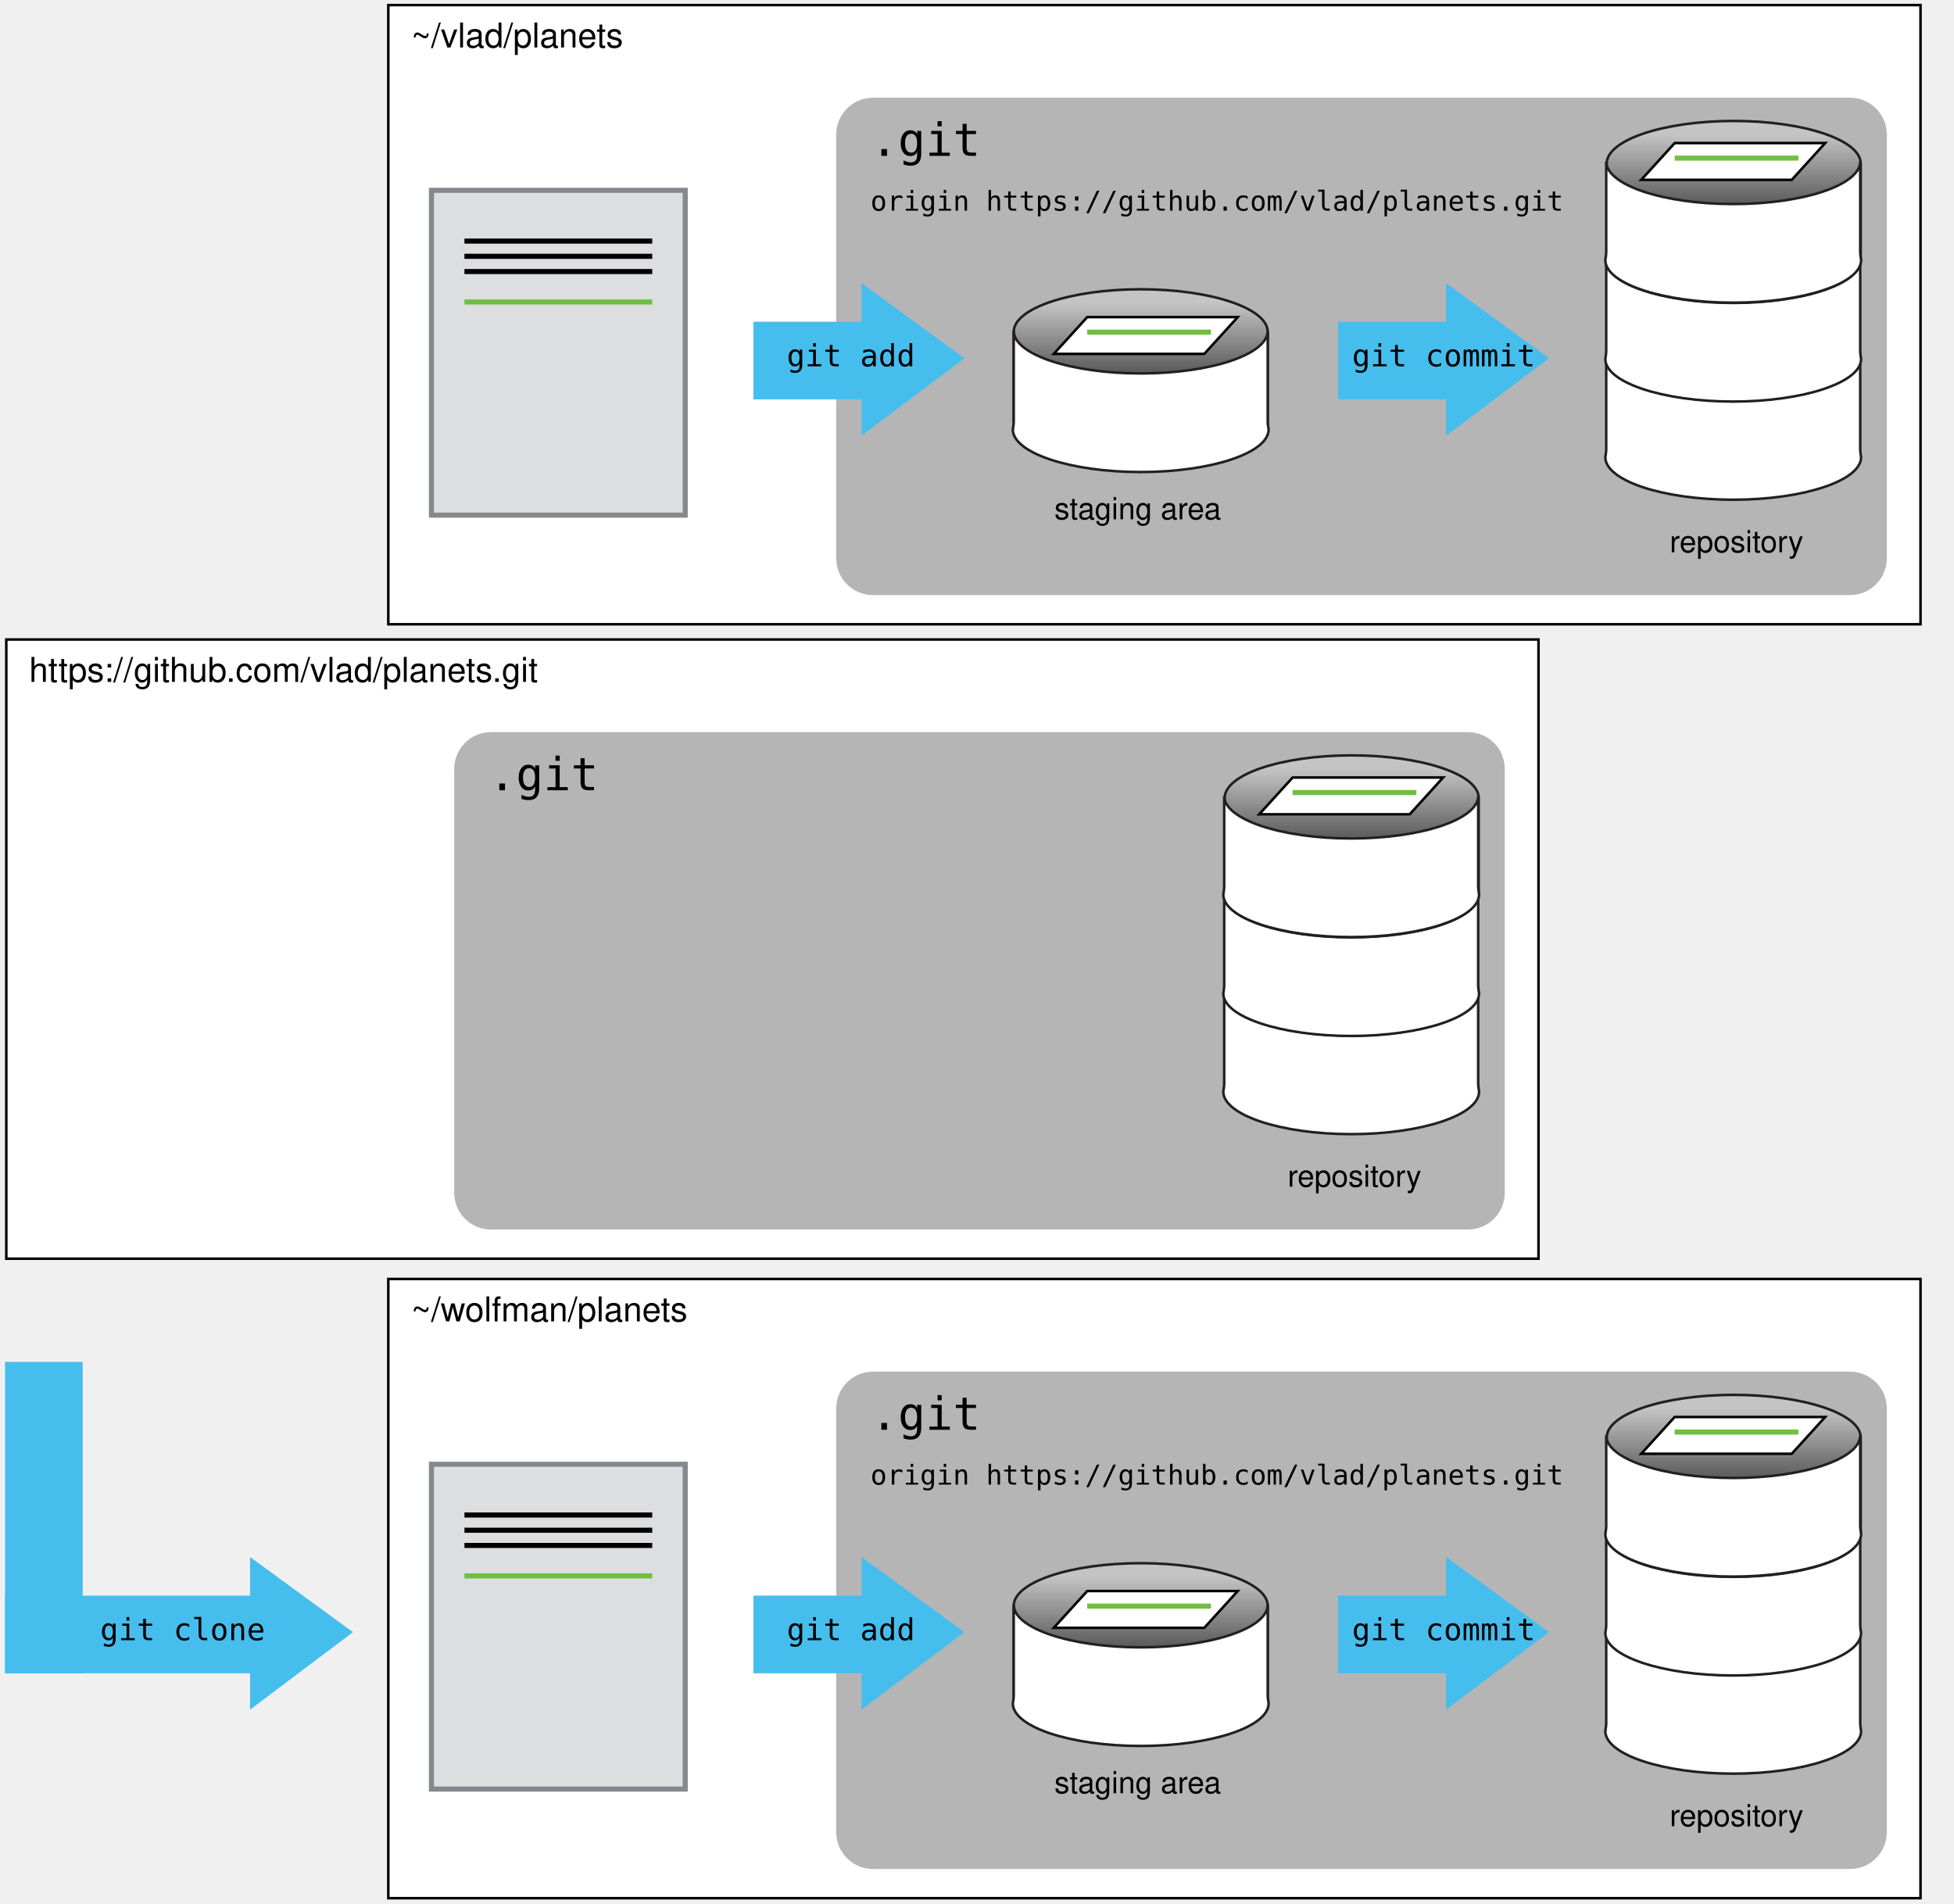
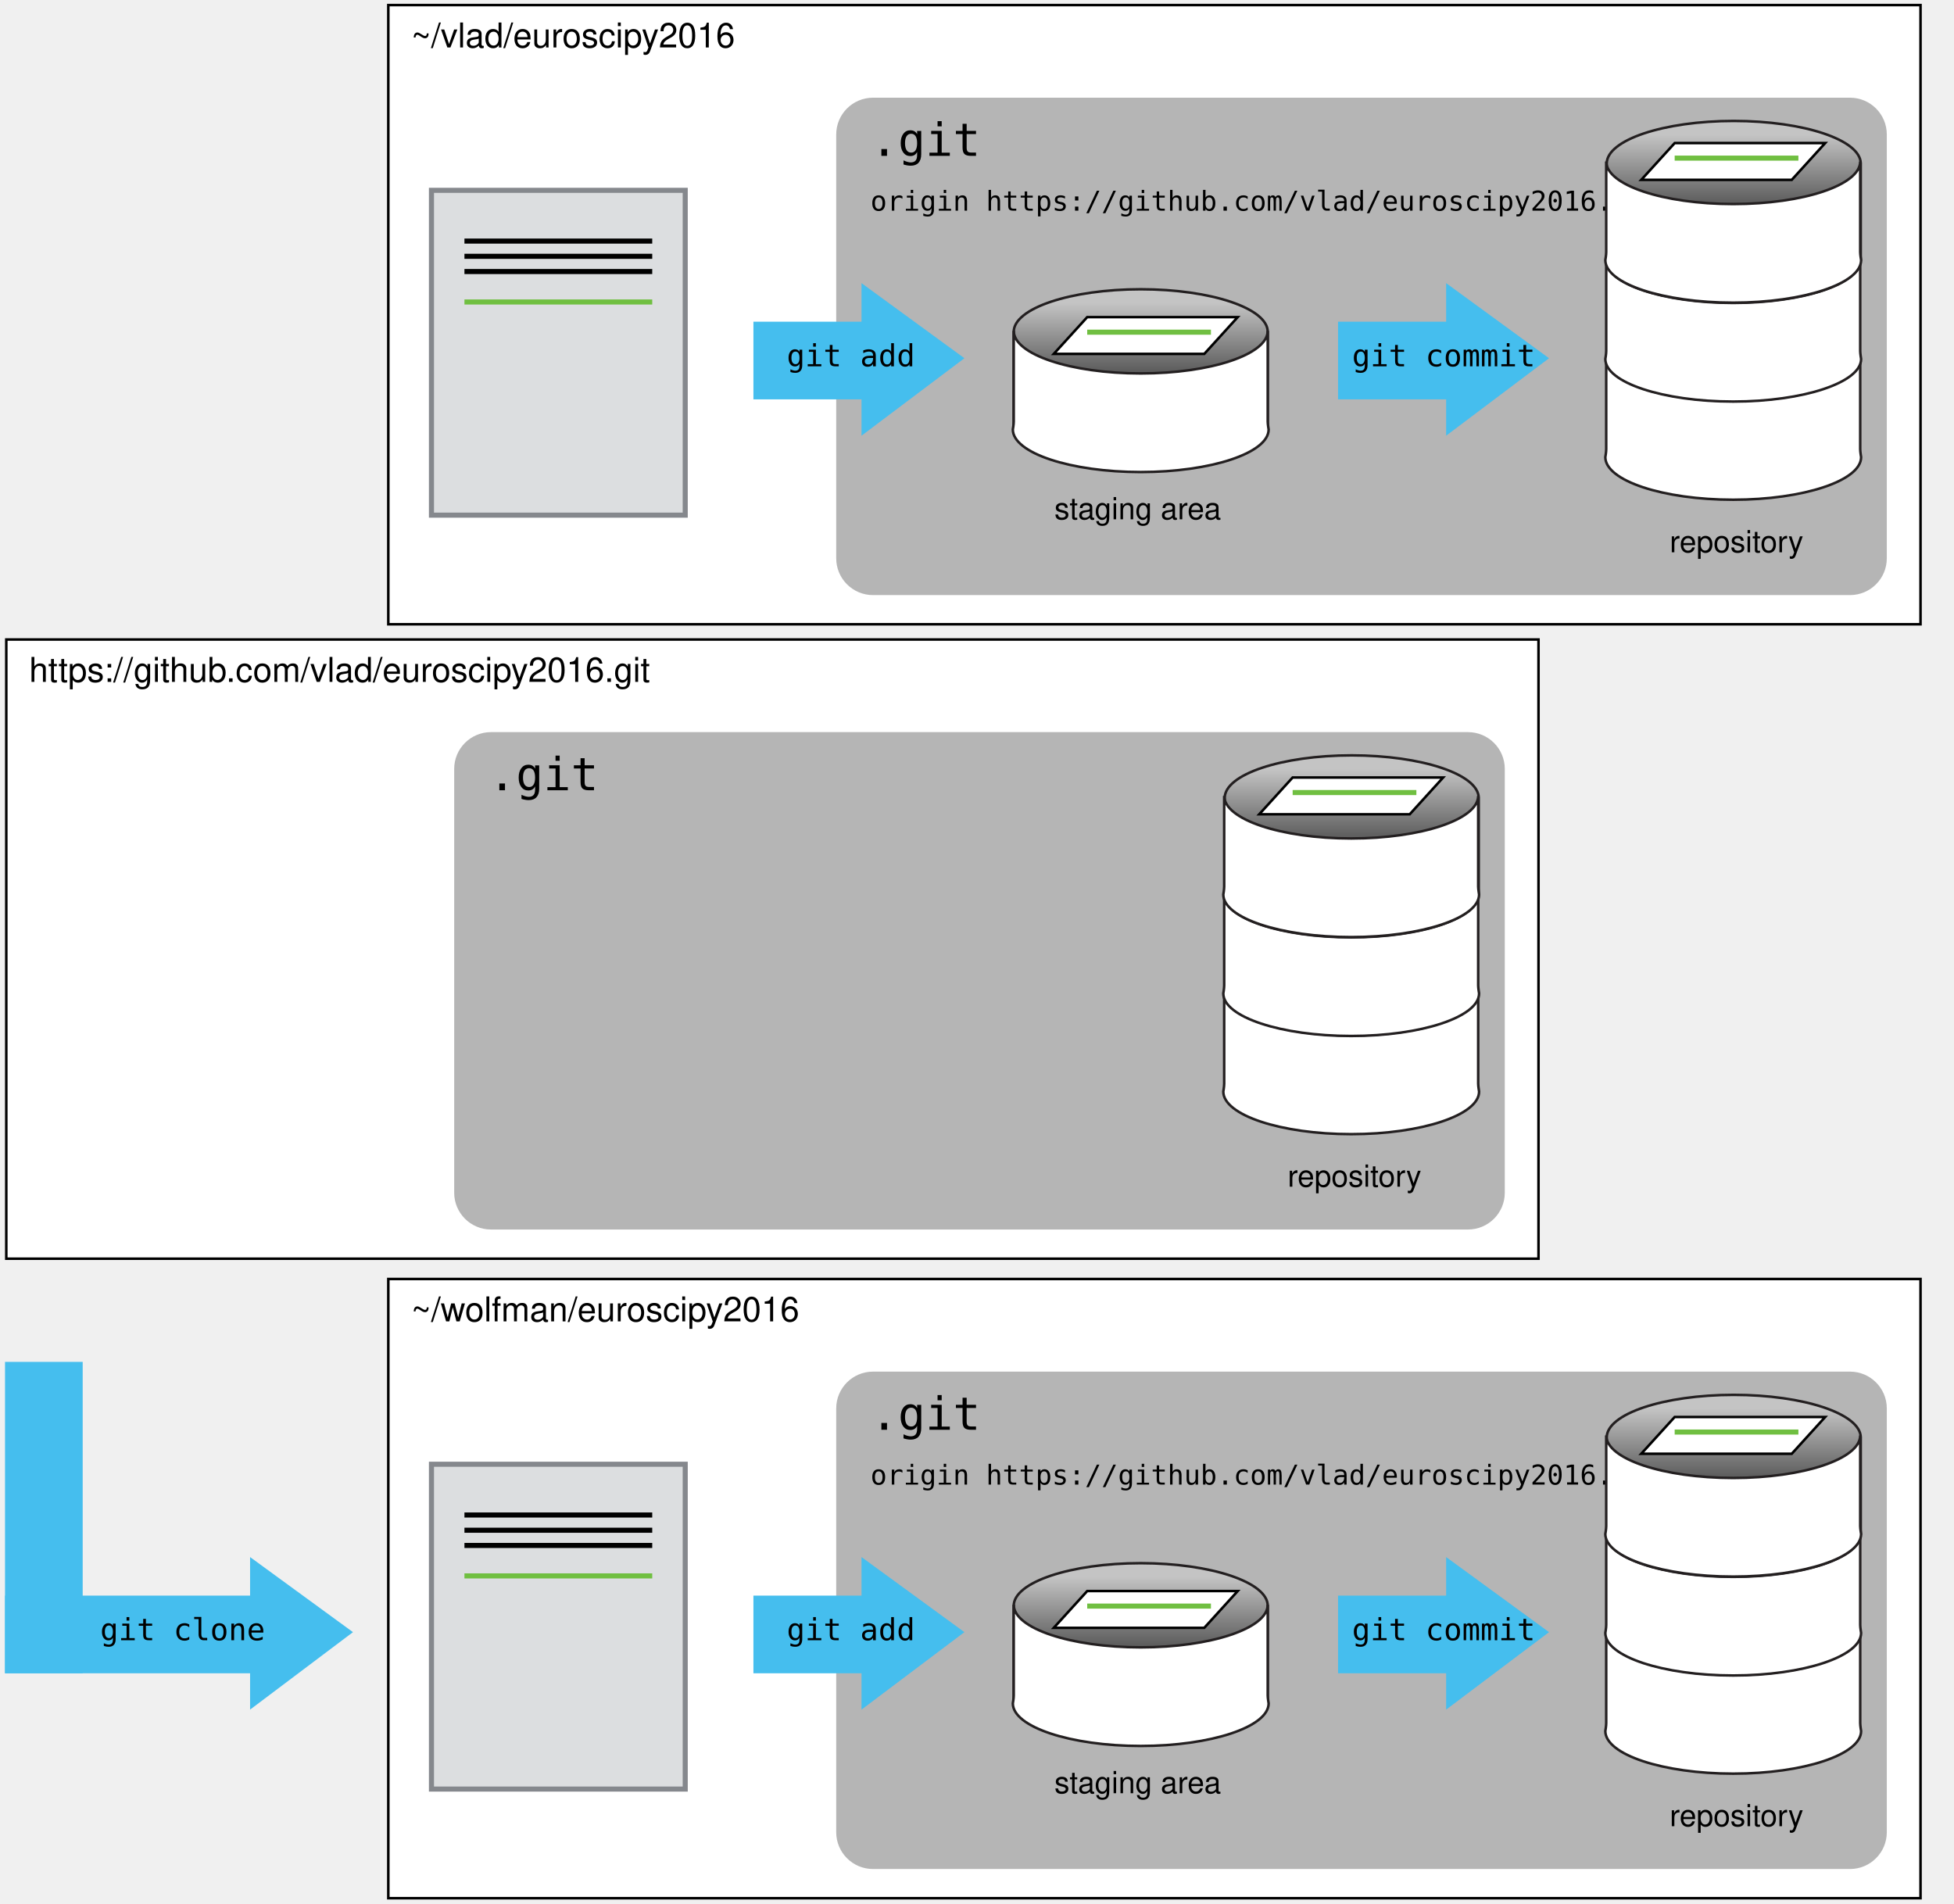
<svg xmlns="http://www.w3.org/2000/svg" xmlns:xlink="http://www.w3.org/1999/xlink" version="1.1" x="0px" y="0px" width="770" height="750" viewBox="0 0 770 750" enable-background="new 0 0 622 452" xml:space="preserve" id="svg4593">
  <defs id="defs4776">
    <linearGradient y2="363.473" x2="480.357" y1="334.872" x1="480.357" gradientUnits="userSpaceOnUse" id="SVGID_1_" gradientTransform="translate(279.4359,-47.97182)">
      <stop id="stop4613" style="stop-color:#C4C4C4" offset="0.098" />
      <stop id="stop4615" style="stop-color:#686868" offset="0.533" />
      <stop id="stop4617" style="stop-color:#000000" offset="1" />
    </linearGradient>
    <linearGradient xlink:href="#SVGID_3_" id="linearGradient5073" gradientUnits="userSpaceOnUse" x1="537.177" y1="57.66" x2="537.177" y2="112.913" />
    <linearGradient xlink:href="#SVGID_3_" id="linearGradient5457" gradientUnits="userSpaceOnUse" x1="537.177" y1="57.66" x2="537.177" y2="112.913" />
    <linearGradient xlink:href="#SVGID_2_" id="linearGradient10592" gradientUnits="userSpaceOnUse" x1="303.499" y1="123.986" x2="303.499" y2="179.235" />
    <linearGradient xlink:href="#SVGID_3_" id="linearGradient10594" gradientUnits="userSpaceOnUse" x1="537.177" y1="57.66" x2="537.177" y2="112.913" />
    <linearGradient xlink:href="#SVGID_2_" id="linearGradient10905" gradientUnits="userSpaceOnUse" x1="303.499" y1="123.986" x2="303.499" y2="179.235" />
  </defs>
  <text xml:space="preserve" style="font-style:normal;font-variant:normal;font-weight:normal;font-stretch:normal;font-size:12px;line-height:125%;font-family:Monospace;-inkscape-font-specification:Monospace;text-align:start;letter-spacing:0px;word-spacing:0px;writing-mode:lr-tb;text-anchor:start;fill:#000000;fill-opacity:1;stroke:none;stroke-width:1px;stroke-linecap:butt;stroke-linejoin:miter;stroke-opacity:1" x="720.692" y="35.841" id="text4930">
    <tspan id="tspan4932" x="720.692" y="35.841" />
  </text>
  <g id="g10741" transform="translate(4.5000001e-7,-1)">
    <g id="g10396">
      <rect style="fill:#ffffff;stroke:#000000;stroke-miterlimit:10" id="rect4596" height="244" width="603.785" stroke-miterlimit="10" y="3" x="153.02" />
      <g id="Layer_5" transform="translate(146.0202,-9)">
        <g id="g4654">
          <path stroke-miterlimit="10" d="m 598,63 c 0,-8.284 -6.716,-15 -15,-15 l -385,0 c -8.284,0 -15,6.716 -15,15 l 0,167 c 0,8.284 6.716,15 15,15 l 385,0 c 8.284,0 15,-6.716 15,-15 l 0,-167 z" id="path4656" style="fill:#b5b5b5;stroke:#ffffff;stroke-miterlimit:10" />
          <rect x="197" y="59" width="425" height="70.269" id="rect4658" style="fill:none" />
          <text transform="translate(197,71.4199)" id="text4660">
            <tspan x="0" y="0" font-size="18" id="tspan4662" style="font-size:18px;font-family:Consolas">.git</tspan>
-             <tspan x="0" y="21.6" font-size="10.8" id="tspan4664" style="font-size:10.8px;font-family:Consolas">origin https://github.com/vlad/planets.git</tspan>
+             <tspan x="0" y="21.6" font-size="10.8" id="tspan4664" style="font-size:10.8px;font-family:Consolas">origin https://github.com/vlad/euroscipy2016.git</tspan>
          </text>
        </g>
        <rect x="16" y="19" width="195.585" height="24.449" id="rect4666" style="fill:none" />
-         <text transform="translate(16,28.707)" font-size="13.5" id="text4668" style="font-size:13.5px;font-family:Helvetica">~/vlad/planets</text>
+         <text transform="translate(16,28.707)" font-size="13.5" id="text4668" style="font-size:13.5px;font-family:Helvetica">~/vlad/euroscipy2016</text>
      </g>
      <g id="Layer_1" transform="translate(146.0202,-9)">
        <g id="g4721">
          <rect x="24" y="85" width="100" height="128" id="rect4723" style="fill:#dcdee0" />
          <rect x="24" y="85" width="100" height="128" id="rect4725" style="fill:none;stroke:#85888d;stroke-width:2" />
          <line x1="37" y1="105" x2="111" y2="105" id="line4727" style="fill:none;stroke:#000000;stroke-width:2" />
          <line x1="37" y1="111" x2="111" y2="111" id="line4729" style="fill:none;stroke:#000000;stroke-width:2" />
          <line x1="37" y1="117" x2="111" y2="117" id="line4731" style="fill:none;stroke:#000000;stroke-width:2" />
          <line x1="37" y1="129" x2="111" y2="129" id="line4733" style="fill:none;stroke:#70bf41;stroke-width:2" />
        </g>
      </g>
      <rect style="fill:none" id="rect4742" height="14" width="52.743" y="137.069" x="310.02" />
      <g id="g5114" transform="translate(146.0202,-9)">
        <g id="g4736">
          <rect x="150.871" y="136.768" width="45.956" height="30.604" id="rect4738" style="fill:#45beee" />
          <polygon points="234.02,151.163 193.467,121.571 193.467,181.695 " id="polygon4740" style="fill:#45beee" />
        </g>
        <text y="154.35" x="164" font-size="12" id="text4744" style="font-size:12px;font-family:Consolas">git add</text>
      </g>
      <rect style="fill:none" id="rect4752" height="14" width="85.542" y="137.069" x="523" />
      <g id="g5108" transform="translate(146.0202,-9)">
        <g id="g4746">
          <rect x="381.251" y="136.768" width="45.956" height="30.604" id="rect4748" style="fill:#45beee" />
          <polygon points="464.399,151.163 423.847,121.571 423.847,181.695 " id="polygon4750" style="fill:#45beee" />
        </g>
        <text y="154.35" x="386.764" font-size="12" id="text4754" style="font-size:12px;font-family:Consolas">git commit</text>
      </g>
      <rect style="fill:none" id="rect4766" height="17" width="147" y="197" x="375.02" />
      <g id="g5093" transform="translate(146.0202,-9)">
        <g id="Layer_3">
          <g id="g4671">
            <linearGradient y2="179.235" x2="303.499" y1="123.986" x1="303.499" gradientUnits="userSpaceOnUse" id="SVGID_2_">
              <stop id="stop4674" style="stop-color:#C4C4C4" offset="0.098" />
              <stop id="stop4676" style="stop-color:#686868" offset="0.533" />
              <stop id="stop4678" style="stop-color:#000000" offset="1" />
            </linearGradient>
            <path id="path4680" d="m 253.453,178.205 c 0,-9.264 22.404,-16.777 50.047,-16.777 27.643,0 50.045,7.514 50.045,16.777 l 0,1.029 c 0,0 0,-2.115 0,-3.117 0,-1.007 0,-35.745 0,-35.745 l 0,0.394 c 0,-9.27 -22.402,-16.78 -50.045,-16.78 -27.643,0 -50.047,7.51 -50.047,16.78 l 0,-0.394 c 0,0 0,34.519 0,35.733 0,1.205 0,3.129 0,3.129 l 0,-1.029 z" stroke-miterlimit="10" style="fill:url(#linearGradient10905);stroke:#231f20;stroke-miterlimit:10" />
            <g id="g4682">
              <path id="path4684" d="m 353.545,140.373 c 0,0 0,34.738 0,35.745 0,1.002 0.355,3.117 0.355,3.117 0,9.27 -22.758,16.779 -50.4,16.779 -27.642,0 -50.4,-7.51 -50.4,-16.779 0,0 0.354,-1.924 0.354,-3.129 0,-1.214 0,-35.733 0,-35.733 0,9.274 22.404,16.785 50.047,16.785 27.643,0 50.044,-7.511 50.044,-16.785 z" stroke-miterlimit="10" style="fill:#ffffff;stroke:#231f20;stroke-miterlimit:10" />
            </g>
          </g>
          <g id="g4686">
            <polygon id="polygon4688" points="341.719,134.965 282.411,134.965 269.235,149.459 328.542,149.459 " stroke-miterlimit="10" style="fill:#ffffff;stroke:#000000;stroke-miterlimit:10" />
            <line id="line4690" y2="140.894" x2="331.165" y1="140.894" x1="282.411" style="fill:none;stroke:#70bf41;stroke-width:2" />
          </g>
        </g>
        <text y="214.628" x="269.477" font-size="12" id="text4768" style="font-size:12px;font-family:Helvetica">staging area</text>
      </g>
      <rect style="fill:none" id="rect4770" height="17" width="147" y="210" x="610.805" />
      <g id="g5075" transform="translate(146.0202,-9)">
        <g id="Layer_4">
          <linearGradient y2="112.913" x2="537.177" y1="57.66" x1="537.177" gradientUnits="userSpaceOnUse" id="SVGID_3_">
            <stop id="stop4694" style="stop-color:#C4C4C4" offset="0.098" />
            <stop id="stop4696" style="stop-color:#686868" offset="0.533" />
            <stop id="stop4698" style="stop-color:#000000" offset="1" />
          </linearGradient>
          <path id="path4700" d="m 487.13,111.882 c 0,-9.268 22.407,-16.781 50.047,-16.781 27.641,0 50.047,7.513 50.047,16.781 l 0,1.03 c 0,0 0,-2.118 0,-3.121 0,-1.003 0,-35.739 0,-35.739 l 0,0.388 c 0,-9.268 -22.406,-16.781 -50.047,-16.781 -27.64,0 -50.047,7.513 -50.047,16.781 l 0,-0.388 c 0,0 0,34.519 0,35.728 0,1.209 0,3.132 0,3.132 l 0,-1.03 z" stroke-miterlimit="10" style="fill:url(#linearGradient5457);stroke:#231f20;stroke-miterlimit:10" />
          <g id="g4702">
            <path id="path4704" d="m 587.021,151.283 c 0,0 0,34.738 0,35.74 0,1.002 0.354,3.121 0.354,3.121 0,9.268 -22.76,16.779 -50.4,16.779 -27.64,0 -50.399,-7.512 -50.399,-16.779 0,0 0.353,-1.924 0.353,-3.133 0,-1.209 0,-35.729 0,-35.729 0,9.268 22.407,16.781 50.047,16.781 27.638,0.001 50.045,-7.512 50.045,-16.78 z" stroke-miterlimit="10" style="fill:#ffffff;stroke:#231f20;stroke-miterlimit:10" />
          </g>
          <g id="g4706">
            <path id="path4708" d="m 587.021,112.601 c 0,0 0,34.736 0,35.739 0,1.002 0.354,3.121 0.354,3.121 0,9.268 -22.76,16.779 -50.4,16.779 -27.64,0 -50.399,-7.512 -50.399,-16.779 0,0 0.353,-1.923 0.353,-3.132 0,-1.209 0,-35.728 0,-35.728 0,9.268 22.407,16.78 50.047,16.78 27.638,0 50.045,-7.512 50.045,-16.78 z" stroke-miterlimit="10" style="fill:#ffffff;stroke:#231f20;stroke-miterlimit:10" />
          </g>
          <g id="g4710">
            <path id="path4712" d="m 587.021,73.628 c 0,0 0,34.737 0,35.739 0,1.002 0.354,3.12 0.354,3.12 0,9.269 -22.76,16.781 -50.4,16.781 -27.64,0 -50.399,-7.513 -50.399,-16.781 0,0 0.353,-1.922 0.353,-3.131 0,-1.209 0,-35.728 0,-35.728 0,9.268 22.407,16.78 50.047,16.78 27.638,0.001 50.045,-7.512 50.045,-16.78 z" stroke-miterlimit="10" style="fill:#ffffff;stroke:#231f20;stroke-miterlimit:10" />
          </g>
          <g id="g4714">
            <polygon id="polygon4716" points="573.216,66.381 513.908,66.381 500.732,80.875 560.039,80.875 " stroke-miterlimit="10" style="fill:#ffffff;stroke:#000000;stroke-miterlimit:10" />
            <line id="line4718" y2="72.311" x2="562.662" y1="72.311" x1="513.908" style="fill:none;stroke:#70bf41;stroke-width:2" />
          </g>
        </g>
        <text y="227.628" x="511.941" font-size="12" id="text4772" style="font-size:12px;font-family:Helvetica">repository</text>
      </g>
      <rect x="610.805" y="210" width="147" height="17" id="rect4977" style="fill:none" />
    </g>
    <g transform="translate(-4.520231,-9)" id="g5196">
      <rect x="7" y="262" stroke-miterlimit="10" width="603.785" height="244" id="rect4811" style="fill:#ffffff;stroke:#000000;stroke-miterlimit:10" />
      <path id="path4817" d="m 598,313 c 0,-8.284 -6.716,-15 -15,-15 l -385,0 c -8.284,0 -15,6.716 -15,15 l 0,167 c 0,8.284 6.716,15 15,15 l 385,0 c 8.284,0 15,-6.716 15,-15 l 0,-167 z" stroke-miterlimit="10" style="fill:#b5b5b5;stroke:#ffffff;stroke-miterlimit:10" />
      <rect id="rect4819" height="70.269" width="425" y="309" x="197" style="fill:none" />
      <text id="text4821" x="197" y="321.42">
        <tspan id="tspan4823" font-size="18" y="321.42" x="197" style="font-size:18px;font-family:Consolas">.git</tspan>
        <tspan id="tspan4825" font-size="10.8" y="343.02" x="197" style="font-size:10.8px;font-family:Consolas" />
      </text>
      <rect style="fill:none" x="16" y="269" width="195.585" height="24.449" id="rect4827" />
-       <text style="font-size:13.5px;font-family:Helvetica" font-size="13.5" id="text4829" x="16" y="278.707">https://github.com/vlad/planets.git</text>
+       <text style="font-size:13.5px;font-family:Helvetica" font-size="13.5" id="text4829" x="16" y="278.707">https://github.com/vlad/euroscipy2016.git</text>
      <g id="g5055" transform="translate(0,250)">
        <g id="g5023">
          <linearGradient id="linearGradient5025" gradientUnits="userSpaceOnUse" x1="537.177" y1="57.66" x2="537.177" y2="112.913">
            <stop offset="0.098" style="stop-color:#C4C4C4" id="stop5027" />
            <stop offset="0.533" style="stop-color:#686868" id="stop5029" />
            <stop offset="1" style="stop-color:#000000" id="stop5031" />
          </linearGradient>
          <path stroke-miterlimit="10" d="m 487.13,111.882 c 0,-9.268 22.407,-16.781 50.047,-16.781 27.641,0 50.047,7.513 50.047,16.781 l 0,1.03 c 0,0 0,-2.118 0,-3.121 0,-1.003 0,-35.739 0,-35.739 l 0,0.388 c 0,-9.268 -22.406,-16.781 -50.047,-16.781 -27.64,0 -50.047,7.513 -50.047,16.781 l 0,-0.388 c 0,0 0,34.519 0,35.728 0,1.209 0,3.132 0,3.132 l 0,-1.03 z" id="path5033" style="fill:url(#linearGradient5073);stroke:#231f20;stroke-miterlimit:10" />
          <g id="g5035">
            <path stroke-miterlimit="10" d="m 587.021,151.283 c 0,0 0,34.738 0,35.74 0,1.002 0.354,3.121 0.354,3.121 0,9.268 -22.76,16.779 -50.4,16.779 -27.64,0 -50.399,-7.512 -50.399,-16.779 0,0 0.353,-1.924 0.353,-3.133 0,-1.209 0,-35.729 0,-35.729 0,9.268 22.407,16.781 50.047,16.781 27.638,0.001 50.045,-7.512 50.045,-16.78 z" id="path5037" style="fill:#ffffff;stroke:#231f20;stroke-miterlimit:10" />
          </g>
          <g id="g5039">
            <path stroke-miterlimit="10" d="m 587.021,112.601 c 0,0 0,34.736 0,35.739 0,1.002 0.354,3.121 0.354,3.121 0,9.268 -22.76,16.779 -50.4,16.779 -27.64,0 -50.399,-7.512 -50.399,-16.779 0,0 0.353,-1.923 0.353,-3.132 0,-1.209 0,-35.728 0,-35.728 0,9.268 22.407,16.78 50.047,16.78 27.638,0 50.045,-7.512 50.045,-16.78 z" id="path5041" style="fill:#ffffff;stroke:#231f20;stroke-miterlimit:10" />
          </g>
          <g id="g5043">
            <path stroke-miterlimit="10" d="m 587.021,73.628 c 0,0 0,34.737 0,35.739 0,1.002 0.354,3.12 0.354,3.12 0,9.269 -22.76,16.781 -50.4,16.781 -27.64,0 -50.399,-7.513 -50.399,-16.781 0,0 0.353,-1.922 0.353,-3.131 0,-1.209 0,-35.728 0,-35.728 0,9.268 22.407,16.78 50.047,16.78 27.638,0.001 50.045,-7.512 50.045,-16.78 z" id="path5045" style="fill:#ffffff;stroke:#231f20;stroke-miterlimit:10" />
          </g>
          <g id="g5047">
            <polygon stroke-miterlimit="10" points="513.908,66.381 500.732,80.875 560.039,80.875 573.216,66.381 " id="polygon5049" style="fill:#ffffff;stroke:#000000;stroke-miterlimit:10" />
            <line x1="513.908" y1="72.311" x2="562.662" y2="72.311" id="line5051" style="fill:none;stroke:#70bf41;stroke-width:2" />
          </g>
        </g>
        <text style="font-size:12px;font-family:Helvetica" id="text5053" font-size="12" x="511.941" y="227.628">repository</text>
      </g>
      <rect style="fill:none" id="rect4762" height="14" width="165.548" transform="matrix(0.9804651,0.196693,-0.196693,0.9804651,0,0)" y="272.824" x="200.719" />
    </g>
    <g id="g10670">
      <g id="g10664">
        <rect style="fill:#45beee" id="rect5294" height="30.604" width="122.711" y="-32.584" x="537.661" transform="matrix(0,1,-1,0,0,0)" />
        <rect x="1.98" y="629.768" width="99.924" height="30.604" id="rect5124" style="fill:#45beee" />
        <polygon transform="translate(-325.3029,493)" points="464.399,151.163 423.847,121.571 423.847,181.695 " id="polygon5126" style="fill:#45beee" />
        <text style="font-size:12px;font-family:Consolas" id="text5128" font-size="12" x="39.461" y="647.35">git clone</text>
      </g>
      <rect x="153.02" y="505" stroke-miterlimit="10" width="603.785" height="244" id="rect10464" style="fill:#ffffff;stroke:#000000;stroke-miterlimit:10" />
      <g transform="translate(146.0202,493)" id="g10466">
        <g id="g10468">
          <path style="fill:#b5b5b5;stroke:#ffffff;stroke-miterlimit:10" id="path10470" d="m 598,63 c 0,-8.284 -6.716,-15 -15,-15 l -385,0 c -8.284,0 -15,6.716 -15,15 l 0,167 c 0,8.284 6.716,15 15,15 l 385,0 c 8.284,0 15,-6.716 15,-15 l 0,-167 z" stroke-miterlimit="10" />
          <rect style="fill:none" id="rect10472" height="70.269" width="425" y="59" x="197" />
          <text id="text10474" transform="translate(197,71.4199)">
            <tspan style="font-size:18px;font-family:Consolas" id="tspan10476" font-size="18" y="0" x="0">.git</tspan>
-             <tspan style="font-size:10.8px;font-family:Consolas" id="tspan10478" font-size="10.8" y="21.6" x="0">origin https://github.com/vlad/planets.git</tspan>
+             <tspan style="font-size:10.8px;font-family:Consolas" id="tspan10478" font-size="10.8" y="21.6" x="0">origin https://github.com/vlad/euroscipy2016.git</tspan>
          </text>
        </g>
        <rect style="fill:none" id="rect10480" height="24.449" width="195.585" y="19" x="16" />
-         <text style="font-size:13.5px;font-family:Helvetica" id="text10482" font-size="13.5" transform="translate(16,28.707)">~/wolfman/planets</text>
+         <text style="font-size:13.5px;font-family:Helvetica" id="text10482" font-size="13.5" transform="translate(16,28.707)">~/wolfman/euroscipy2016</text>
      </g>
      <g transform="translate(146.0202,493)" id="g10484">
        <g id="g10486">
          <rect style="fill:#dcdee0" id="rect10488" height="128" width="100" y="85" x="24" />
          <rect style="fill:none;stroke:#85888d;stroke-width:2" id="rect10490" height="128" width="100" y="85" x="24" />
          <line style="fill:none;stroke:#000000;stroke-width:2" id="line10492" y2="105" x2="111" y1="105" x1="37" />
          <line style="fill:none;stroke:#000000;stroke-width:2" id="line10494" y2="111" x2="111" y1="111" x1="37" />
          <line style="fill:none;stroke:#000000;stroke-width:2" id="line10496" y2="117" x2="111" y1="117" x1="37" />
          <line style="fill:none;stroke:#70bf41;stroke-width:2" id="line10498" y2="129" x2="111" y1="129" x1="37" />
        </g>
      </g>
      <rect x="310.02" y="639.069" width="52.743" height="14" id="rect10500" style="fill:none" />
      <g transform="translate(146.0202,493)" id="g10502">
        <g id="g10504">
          <rect style="fill:#45beee" id="rect10506" height="30.604" width="45.956" y="136.768" x="150.871" />
          <polygon style="fill:#45beee" id="polygon10508" points="193.467,121.571 193.467,181.695 234.02,151.163 " />
        </g>
        <text style="font-size:12px;font-family:Consolas" id="text10510" font-size="12" x="164" y="154.35">git add</text>
      </g>
      <rect x="523" y="639.069" width="85.542" height="14" id="rect10512" style="fill:none" />
      <g transform="translate(146.0202,493)" id="g10514">
        <g id="g10516">
          <rect style="fill:#45beee" id="rect10518" height="30.604" width="45.956" y="136.768" x="381.251" />
          <polygon style="fill:#45beee" id="polygon10520" points="423.847,121.571 423.847,181.695 464.399,151.163 " />
        </g>
        <text style="font-size:12px;font-family:Consolas" id="text10522" font-size="12" x="386.764" y="154.35">git commit</text>
      </g>
      <rect x="375.02" y="699" width="147" height="17" id="rect10524" style="fill:none" />
      <g transform="translate(146.0202,493)" id="g10526">
        <g id="g10528">
          <g id="g10530">
            <linearGradient id="linearGradient10532" gradientUnits="userSpaceOnUse" x1="303.499" y1="123.986" x2="303.499" y2="179.235">
              <stop offset="0.098" style="stop-color:#C4C4C4" id="stop10534" />
              <stop offset="0.533" style="stop-color:#686868" id="stop10536" />
              <stop offset="1" style="stop-color:#000000" id="stop10538" />
            </linearGradient>
            <path style="fill:url(#linearGradient10592);stroke:#231f20;stroke-miterlimit:10" stroke-miterlimit="10" d="m 253.453,178.205 c 0,-9.264 22.404,-16.777 50.047,-16.777 27.643,0 50.045,7.514 50.045,16.777 l 0,1.029 c 0,0 0,-2.115 0,-3.117 0,-1.007 0,-35.745 0,-35.745 l 0,0.394 c 0,-9.27 -22.402,-16.78 -50.045,-16.78 -27.643,0 -50.047,7.51 -50.047,16.78 l 0,-0.394 c 0,0 0,34.519 0,35.733 0,1.205 0,3.129 0,3.129 l 0,-1.029 z" id="path10540" />
            <g id="g10542">
              <path style="fill:#ffffff;stroke:#231f20;stroke-miterlimit:10" stroke-miterlimit="10" d="m 353.545,140.373 c 0,0 0,34.738 0,35.745 0,1.002 0.355,3.117 0.355,3.117 0,9.27 -22.758,16.779 -50.4,16.779 -27.642,0 -50.4,-7.51 -50.4,-16.779 0,0 0.354,-1.924 0.354,-3.129 0,-1.214 0,-35.733 0,-35.733 0,9.274 22.404,16.785 50.047,16.785 27.643,0 50.044,-7.511 50.044,-16.785 z" id="path10544" />
            </g>
          </g>
          <g id="g10546">
            <polygon style="fill:#ffffff;stroke:#000000;stroke-miterlimit:10" stroke-miterlimit="10" points="282.411,134.965 269.235,149.459 328.542,149.459 341.719,134.965 " id="polygon10548" />
            <line style="fill:none;stroke:#70bf41;stroke-width:2" x1="282.411" y1="140.894" x2="331.165" y2="140.894" id="line10550" />
          </g>
        </g>
        <text style="font-size:12px;font-family:Helvetica" id="text10552" font-size="12" x="269.477" y="214.628">staging area</text>
      </g>
      <rect x="610.805" y="712" width="147" height="17" id="rect10554" style="fill:none" />
      <g transform="translate(146.0202,493)" id="g10556">
        <g id="g10558">
          <linearGradient id="linearGradient10560" gradientUnits="userSpaceOnUse" x1="537.177" y1="57.66" x2="537.177" y2="112.913">
            <stop offset="0.098" style="stop-color:#C4C4C4" id="stop10562" />
            <stop offset="0.533" style="stop-color:#686868" id="stop10564" />
            <stop offset="1" style="stop-color:#000000" id="stop10566" />
          </linearGradient>
          <path style="fill:url(#linearGradient10594);stroke:#231f20;stroke-miterlimit:10" stroke-miterlimit="10" d="m 487.13,111.882 c 0,-9.268 22.407,-16.781 50.047,-16.781 27.641,0 50.047,7.513 50.047,16.781 l 0,1.03 c 0,0 0,-2.118 0,-3.121 0,-1.003 0,-35.739 0,-35.739 l 0,0.388 c 0,-9.268 -22.406,-16.781 -50.047,-16.781 -27.64,0 -50.047,7.513 -50.047,16.781 l 0,-0.388 c 0,0 0,34.519 0,35.728 0,1.209 0,3.132 0,3.132 l 0,-1.03 z" id="path10568" />
          <g id="g10570">
            <path style="fill:#ffffff;stroke:#231f20;stroke-miterlimit:10" stroke-miterlimit="10" d="m 587.021,151.283 c 0,0 0,34.738 0,35.74 0,1.002 0.354,3.121 0.354,3.121 0,9.268 -22.76,16.779 -50.4,16.779 -27.64,0 -50.399,-7.512 -50.399,-16.779 0,0 0.353,-1.924 0.353,-3.133 0,-1.209 0,-35.729 0,-35.729 0,9.268 22.407,16.781 50.047,16.781 27.638,0.001 50.045,-7.512 50.045,-16.78 z" id="path10572" />
          </g>
          <g id="g10574">
            <path style="fill:#ffffff;stroke:#231f20;stroke-miterlimit:10" stroke-miterlimit="10" d="m 587.021,112.601 c 0,0 0,34.736 0,35.739 0,1.002 0.354,3.121 0.354,3.121 0,9.268 -22.76,16.779 -50.4,16.779 -27.64,0 -50.399,-7.512 -50.399,-16.779 0,0 0.353,-1.923 0.353,-3.132 0,-1.209 0,-35.728 0,-35.728 0,9.268 22.407,16.78 50.047,16.78 27.638,0 50.045,-7.512 50.045,-16.78 z" id="path10576" />
          </g>
          <g id="g10578">
            <path style="fill:#ffffff;stroke:#231f20;stroke-miterlimit:10" stroke-miterlimit="10" d="m 587.021,73.628 c 0,0 0,34.737 0,35.739 0,1.002 0.354,3.12 0.354,3.12 0,9.269 -22.76,16.781 -50.4,16.781 -27.64,0 -50.399,-7.513 -50.399,-16.781 0,0 0.353,-1.922 0.353,-3.131 0,-1.209 0,-35.728 0,-35.728 0,9.268 22.407,16.78 50.047,16.78 27.638,0.001 50.045,-7.512 50.045,-16.78 z" id="path10580" />
          </g>
          <g id="g10582">
            <polygon style="fill:#ffffff;stroke:#000000;stroke-miterlimit:10" stroke-miterlimit="10" points="513.908,66.381 500.732,80.875 560.039,80.875 573.216,66.381 " id="polygon10584" />
            <line style="fill:none;stroke:#70bf41;stroke-width:2" x1="513.908" y1="72.311" x2="562.662" y2="72.311" id="line10586" />
          </g>
        </g>
        <text style="font-size:12px;font-family:Helvetica" id="text10588" font-size="12" x="511.941" y="227.628">repository</text>
      </g>
      <rect style="fill:none" id="rect10590" height="17" width="147" y="712" x="610.805" />
    </g>
  </g>
</svg>
